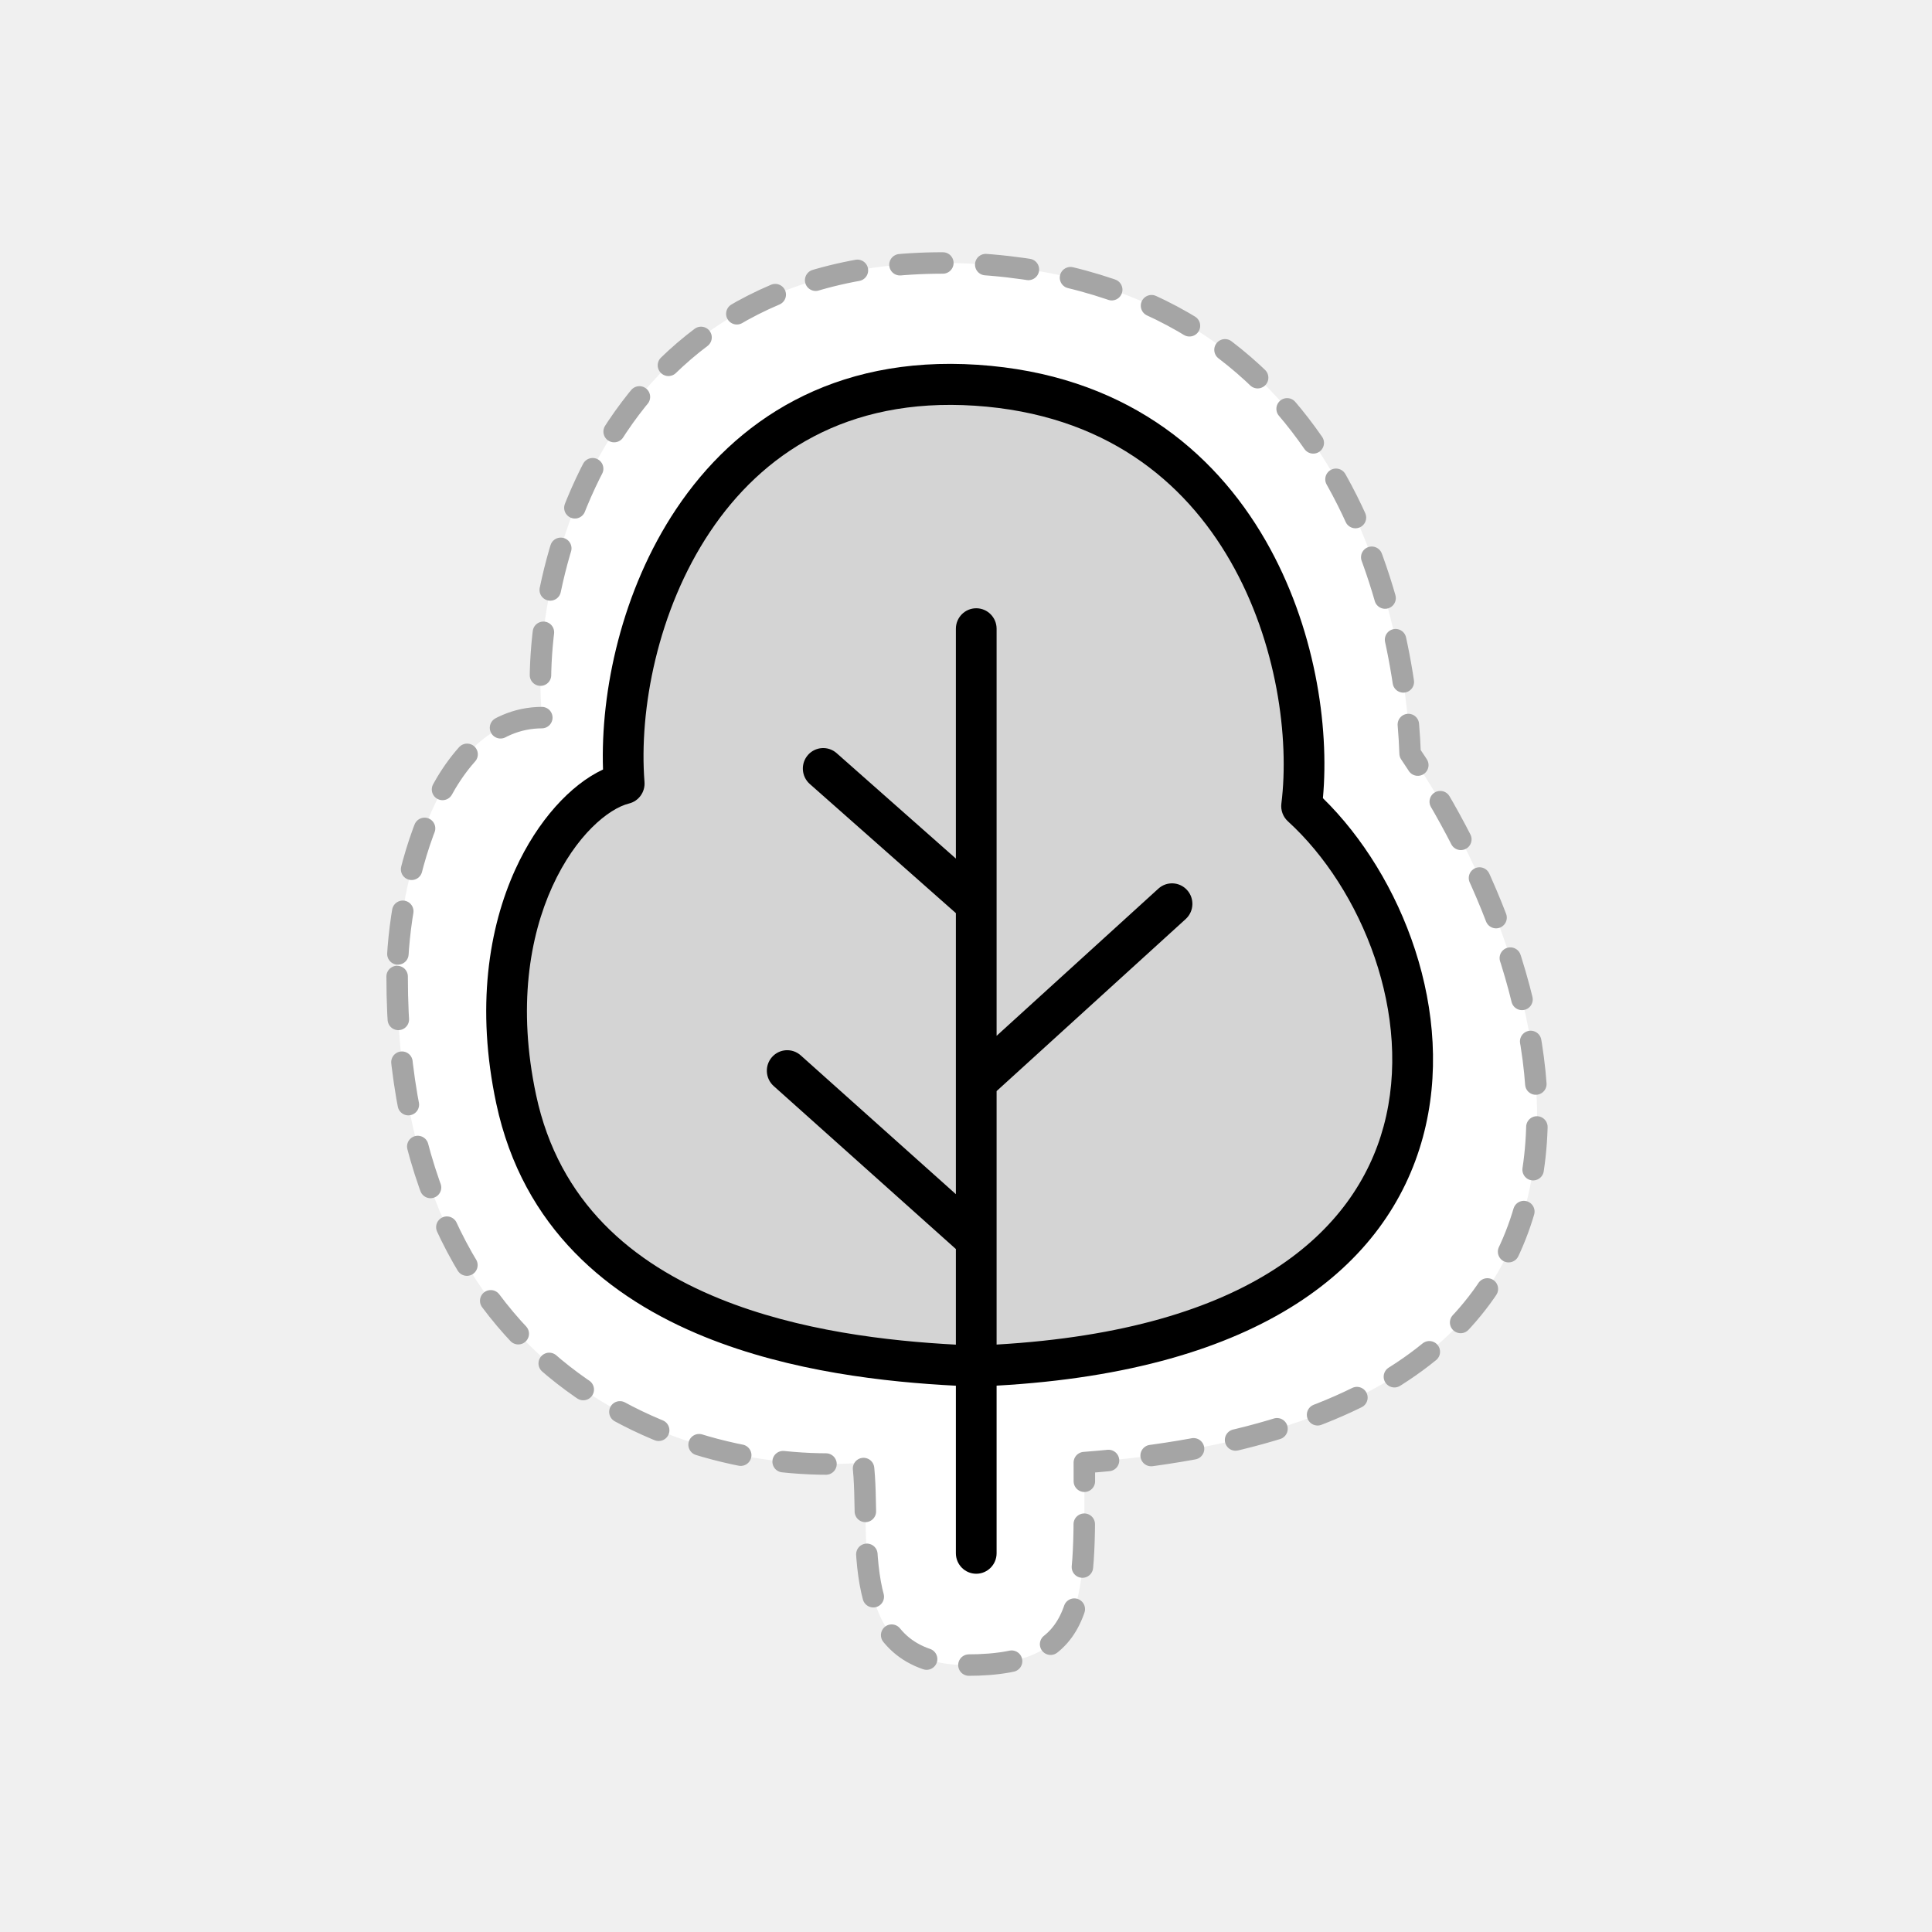
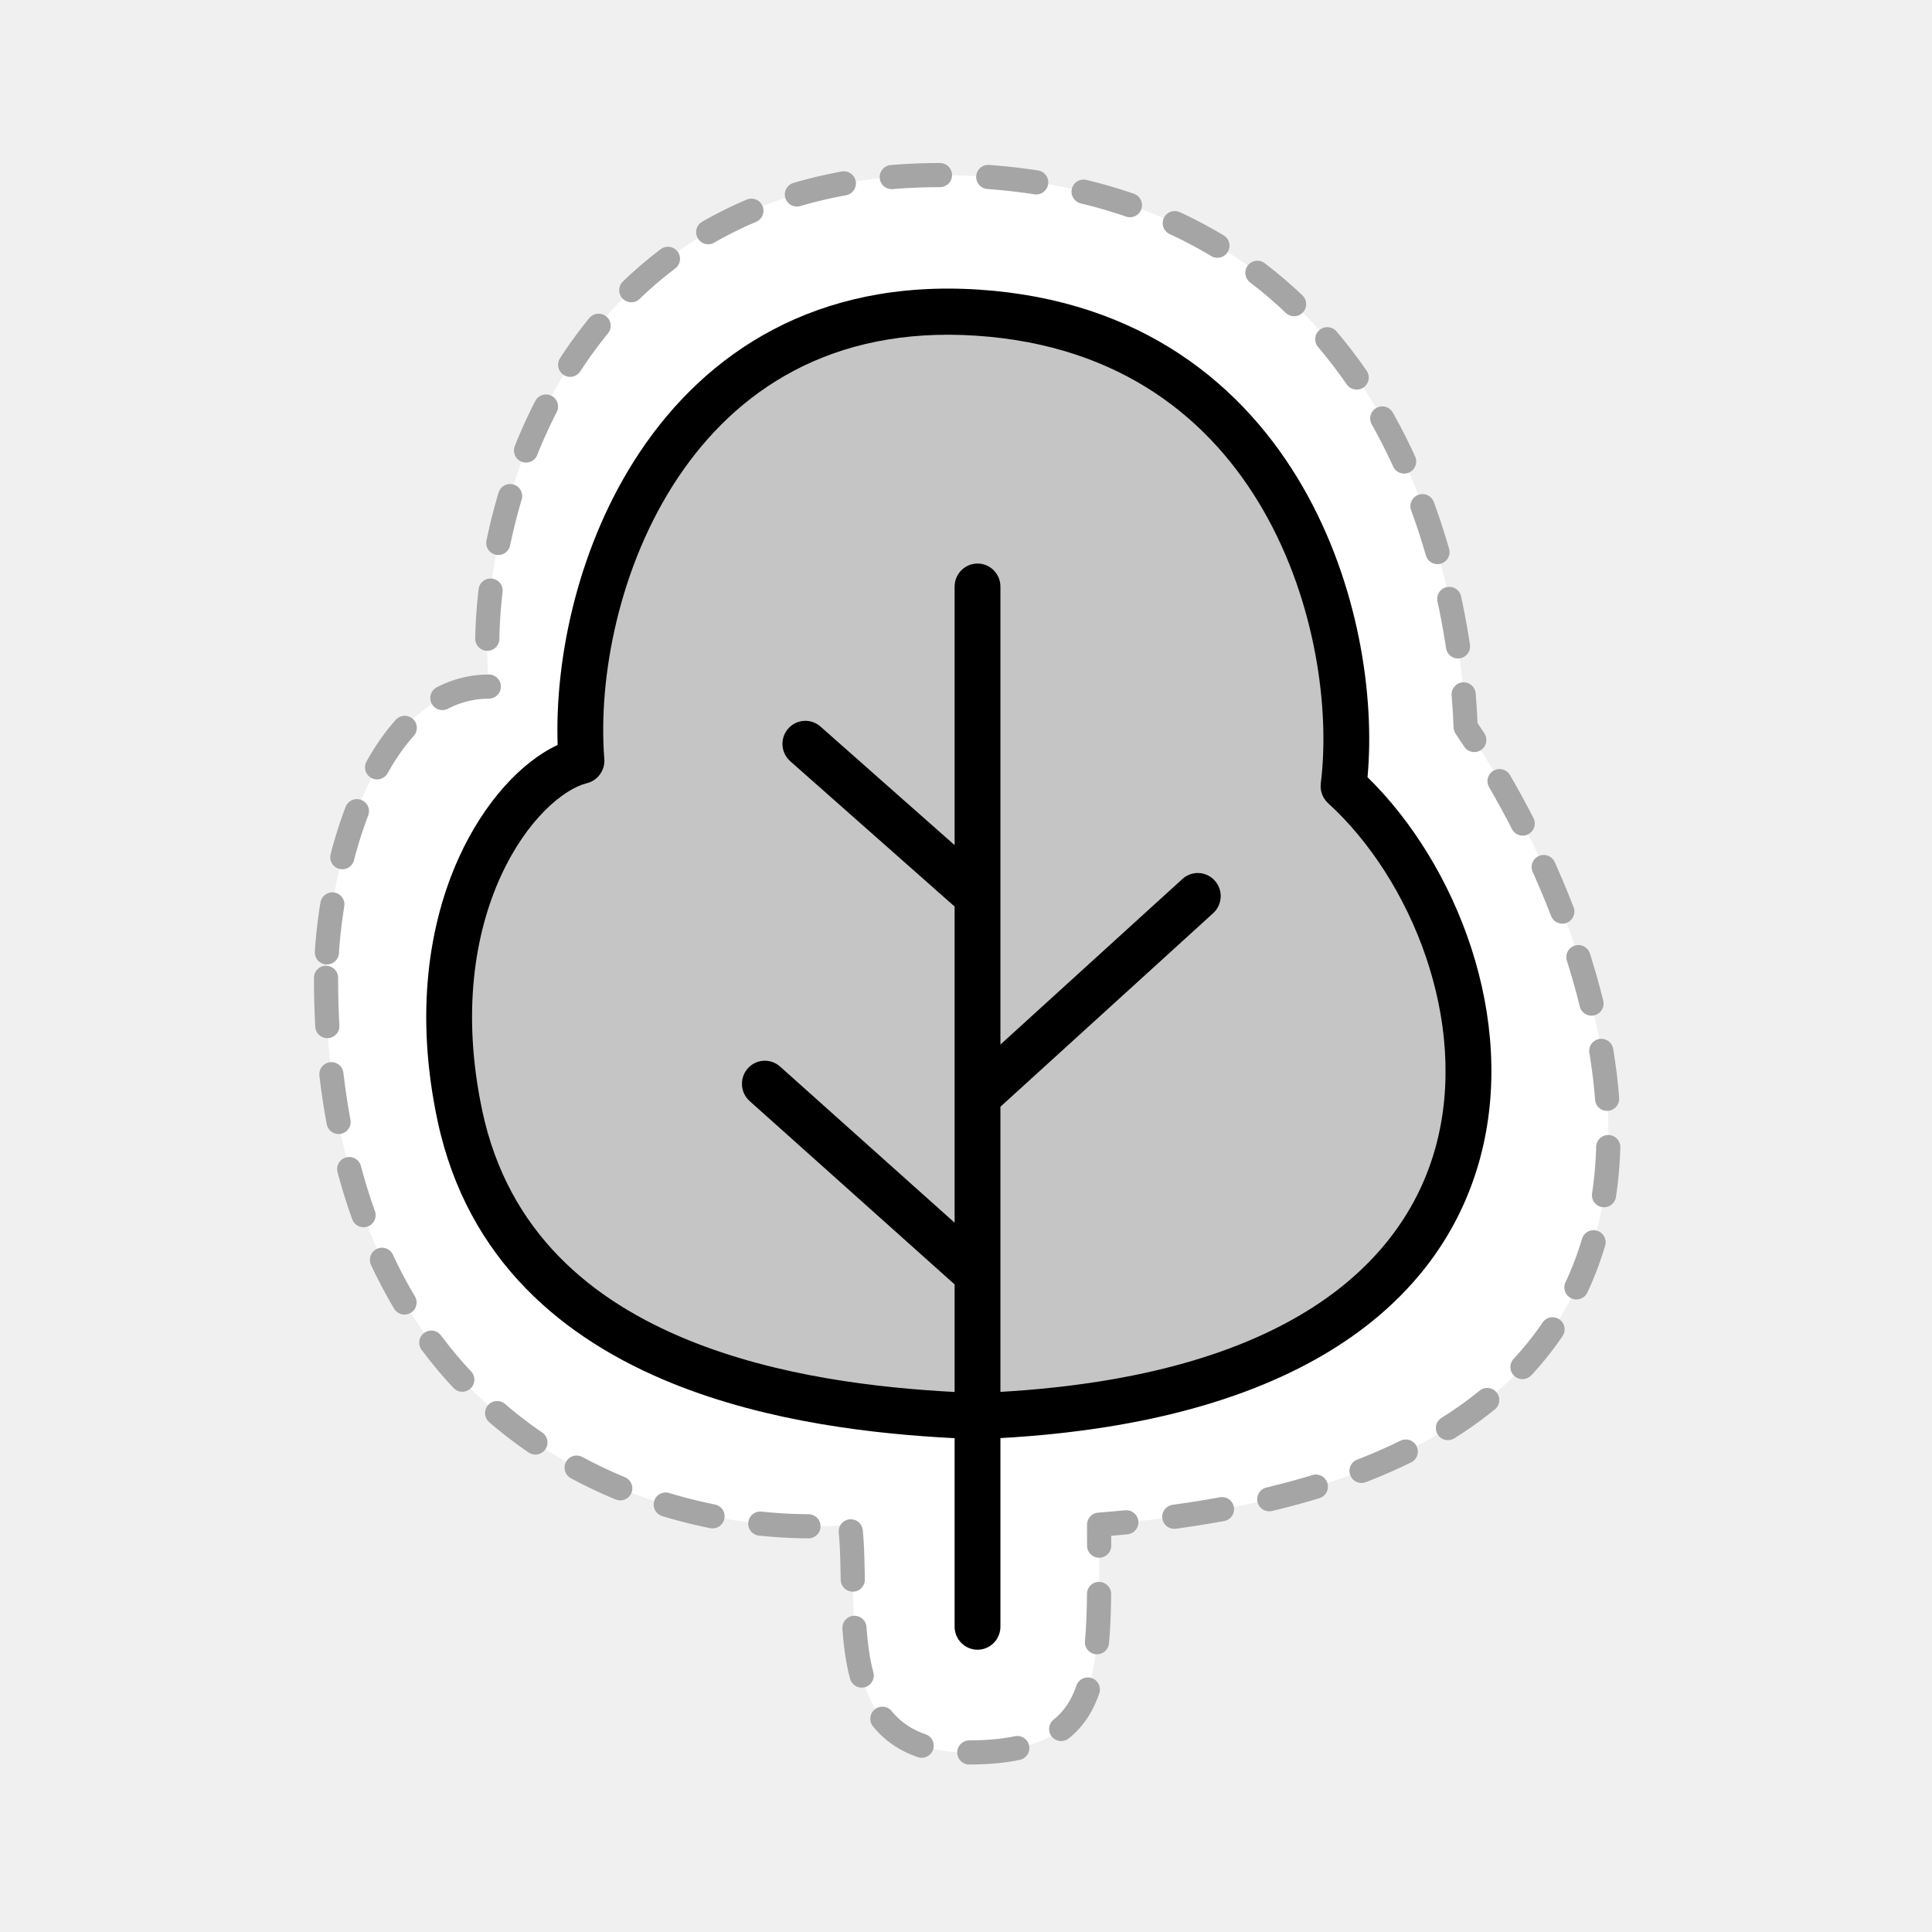
- <svg xmlns="http://www.w3.org/2000/svg" width="360" height="360" viewBox="0 0 360 360" fill="none">
-   <path d="M74 181.956C73.998 256.291 127.591 275.399 160.788 272.533C162.527 285.907 156.995 310.267 180.233 310.267C203.471 310.267 202.049 297.37 202.049 272.533C317.387 263.745 289.469 179.886 262.753 140.401C261.804 113.335 248.81 52.994 181.656 49.173C114.501 45.352 98.029 105.693 101.032 133.715C82.062 133.715 74.001 164.283 74 181.956Z" fill="white" stroke="#A5A5A5" stroke-width="4" stroke-linecap="round" stroke-linejoin="round" stroke-dasharray="8 8" />
-   <path d="M96.181 204.829C105.407 248.105 155.77 253.571 181.908 254.551C284.045 250.625 271.744 176.819 242.53 150.209C245.745 124.58 232.9 75.147 181.908 71.786C130.917 68.425 114.073 117.578 116.31 146.008C105.547 148.669 88.89 170.627 96.181 204.829Z" fill="#D4D4D4" />
-   <path d="M178.114 289.424V258.208C165.125 257.543 147.364 255.616 131.285 249.095C113.531 241.895 97.433 228.902 92.472 205.631C88.662 187.761 91.072 172.878 96.026 161.998C100.172 152.894 106.317 146.208 112.364 143.388C111.864 128.772 115.852 110.028 126.001 94.841C136.979 78.412 155.174 66.194 182.156 67.972C209.057 69.746 226.088 83.778 235.83 100.733C245.01 116.709 247.742 135.273 246.506 148.727C261.202 163.101 271.421 188.72 265.135 211.894C258.634 235.861 235.114 255.422 185.702 258.194V289.424C185.702 291.534 184.003 293.245 181.908 293.245C179.813 293.245 178.114 291.534 178.114 289.424ZM181.661 75.599C157.652 74.016 141.928 84.694 132.296 99.108C122.523 113.733 119.033 132.249 120.092 145.706C120.239 147.573 119.02 149.272 117.214 149.719C113.411 150.659 107.275 155.628 102.923 165.183C98.682 174.498 96.409 187.695 99.891 204.027C104.155 224.031 117.851 235.409 134.119 242.006C148.905 248.002 165.485 249.887 178.114 250.555V232.739L144.164 202.368C142.598 200.967 142.456 198.552 143.847 196.974C145.239 195.396 147.637 195.254 149.204 196.655L178.114 222.517V170.15L150.891 146.083C149.316 144.69 149.159 142.277 150.541 140.691C151.924 139.105 154.321 138.948 155.896 140.34L178.114 159.982V117.162C178.114 115.052 179.813 113.341 181.908 113.341C184.003 113.341 185.702 115.052 185.702 117.162V193.011L215.848 165.584C217.403 164.17 219.802 164.293 221.206 165.859C222.611 167.425 222.489 169.841 220.934 171.255L185.702 203.309V250.54C233.064 247.793 252.538 229.336 257.815 209.88C263.408 189.262 253.746 165.578 239.985 153.043C239.065 152.205 238.61 150.969 238.766 149.73C240.278 137.671 237.995 119.758 229.263 104.561C220.639 89.552 205.751 77.187 181.661 75.599Z" fill="black" />
+ <svg xmlns="http://www.w3.org/2000/svg" width="320" height="320" viewBox="0 0 320 320" fill="none">
+   <path d="M54 161.956C53.998 236.291 107.591 255.399 140.788 252.533C142.527 265.907 136.995 290.267 160.233 290.267C183.471 290.267 182.049 277.37 182.049 252.533C297.387 243.745 269.469 159.886 242.753 120.401C241.804 93.335 228.81 32.994 161.656 29.173C94.501 25.352 78.029 85.693 81.032 113.715C62.062 113.715 54.001 144.283 54 161.956Z" fill="white" stroke="#A5A5A5" stroke-width="4" stroke-linecap="round" stroke-linejoin="round" stroke-dasharray="8 8" />
+   <path d="M76.181 184.829C85.407 228.105 135.77 233.571 161.908 234.551C264.045 230.625 251.744 156.819 222.53 130.209C225.745 104.58 212.9 55.147 161.908 51.786C110.917 48.425 94.073 97.578 96.31 126.008C85.547 128.669 68.89 150.627 76.181 184.829Z" fill="#C5C5C5" />
+   <path d="M158.114 269.424V238.208C145.125 237.543 127.364 235.616 111.285 229.095C93.531 221.895 77.433 208.902 72.472 185.631C68.662 167.761 71.072 152.878 76.026 141.998C80.172 132.894 86.317 126.208 92.364 123.388C91.864 108.772 95.853 90.028 106.001 74.841C116.979 58.412 135.174 46.194 162.156 47.972C189.057 49.746 206.088 63.778 215.83 80.733C225.01 96.709 227.742 115.273 226.506 128.727C241.202 143.101 251.421 168.72 245.135 191.894C238.634 215.861 215.114 235.422 165.702 238.194V269.424C165.702 271.534 164.003 273.245 161.908 273.245C159.813 273.245 158.114 271.534 158.114 269.424ZM161.661 55.599C137.652 54.016 121.928 64.694 112.296 79.108C102.523 93.733 99.033 112.249 100.092 125.706C100.239 127.573 99.02 129.272 97.214 129.719C93.411 130.659 87.275 135.628 82.923 145.183C78.682 154.498 76.409 167.695 79.891 184.027C84.155 204.031 97.851 215.409 114.119 222.006C128.905 228.002 145.485 229.887 158.114 230.555V212.739L124.164 182.368C122.598 180.967 122.456 178.552 123.847 176.974C125.239 175.396 127.637 175.254 129.204 176.655L158.114 202.517V150.15L130.891 126.083C129.316 124.69 129.159 122.277 130.541 120.691C131.924 119.105 134.321 118.948 135.896 120.34L158.114 139.982V97.162C158.114 95.052 159.813 93.341 161.908 93.341C164.003 93.341 165.702 95.052 165.702 97.162V173.011L195.848 145.584C197.403 144.17 199.802 144.293 201.206 145.859C202.611 147.425 202.489 149.841 200.934 151.255L165.702 183.309V230.54C213.064 227.793 232.538 209.336 237.815 189.88C243.408 169.262 233.746 145.578 219.985 133.043C219.065 132.205 218.61 130.969 218.766 129.73C220.278 117.671 217.995 99.758 209.263 84.561C200.639 69.552 185.751 57.187 161.661 55.599Z" fill="black" />
</svg>
